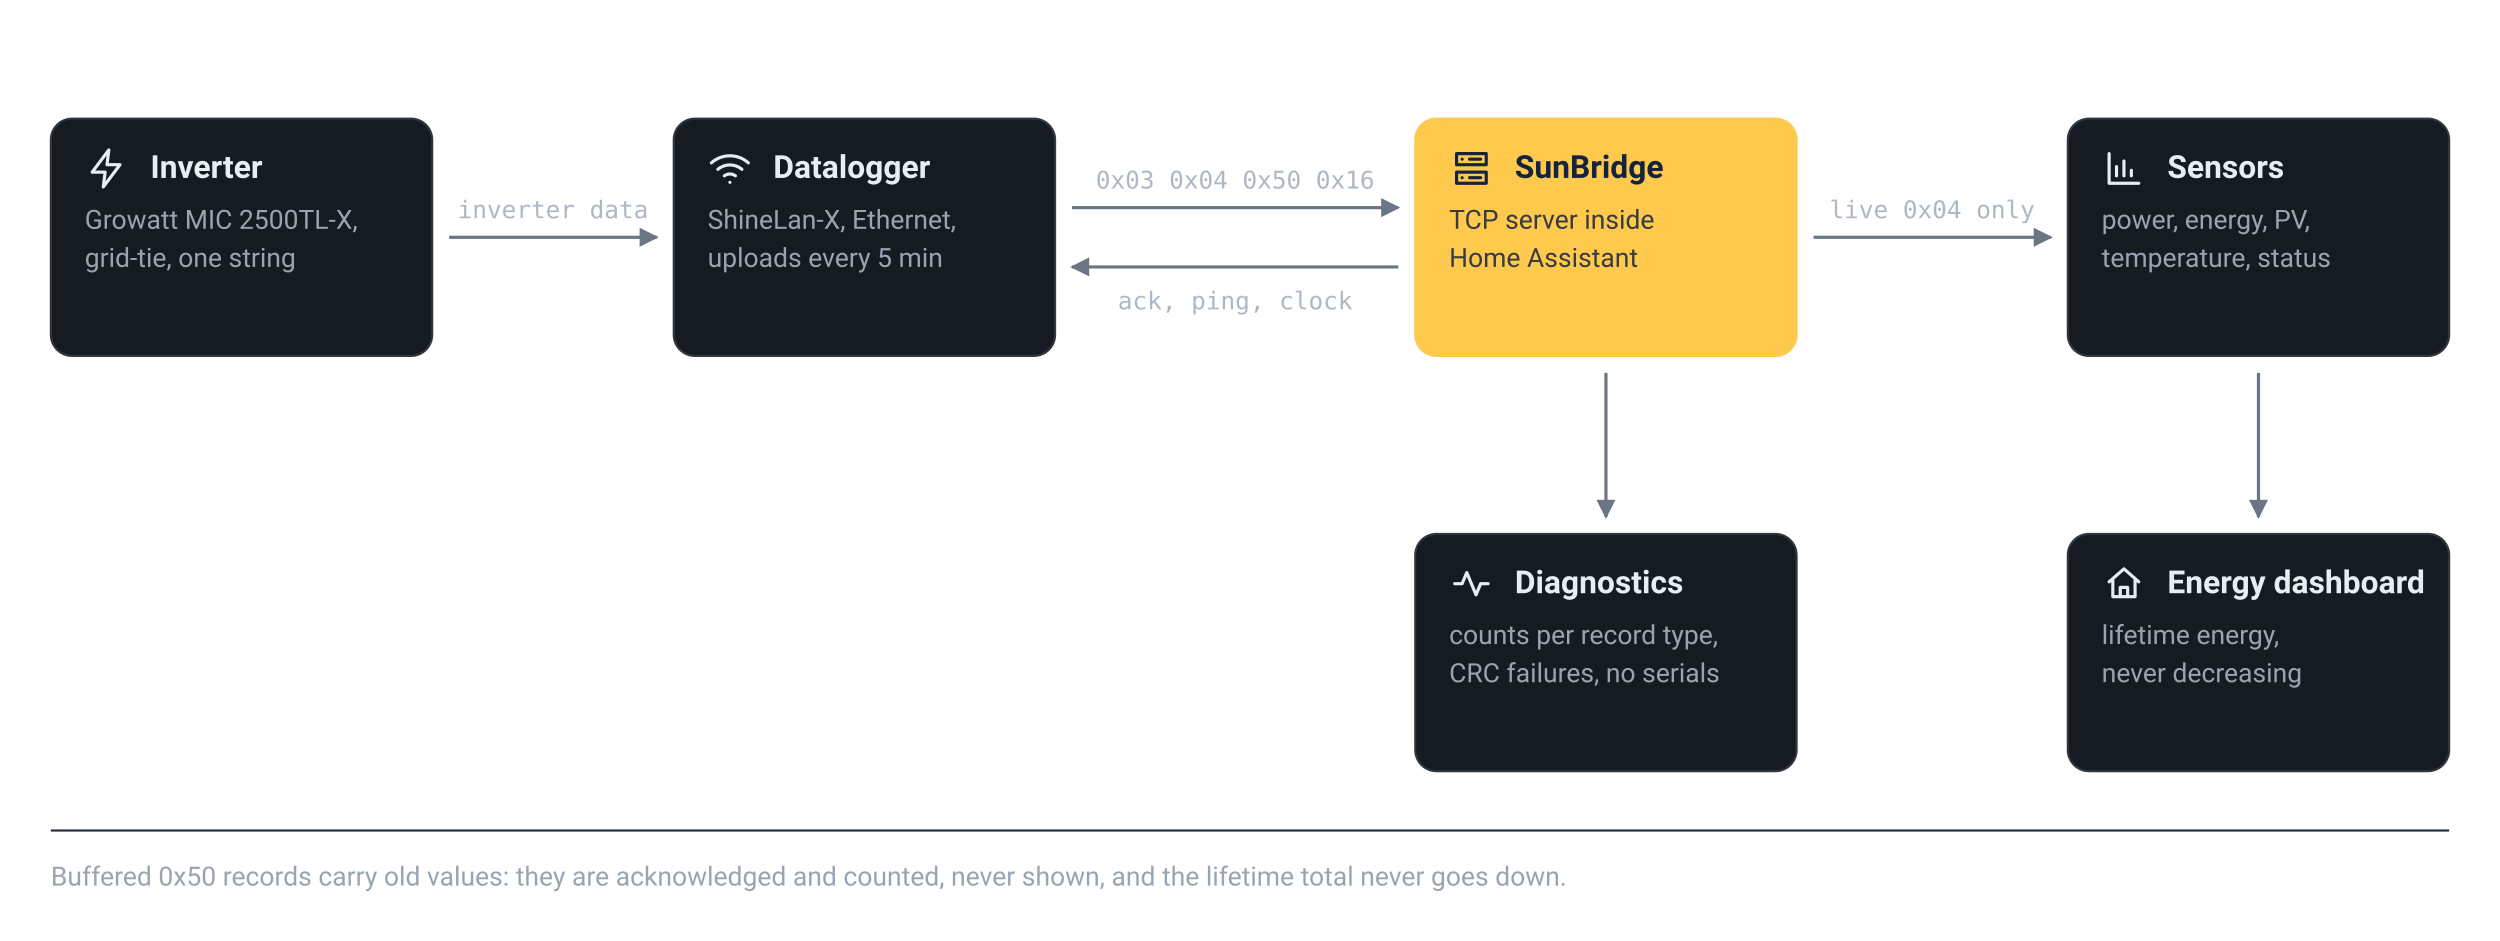
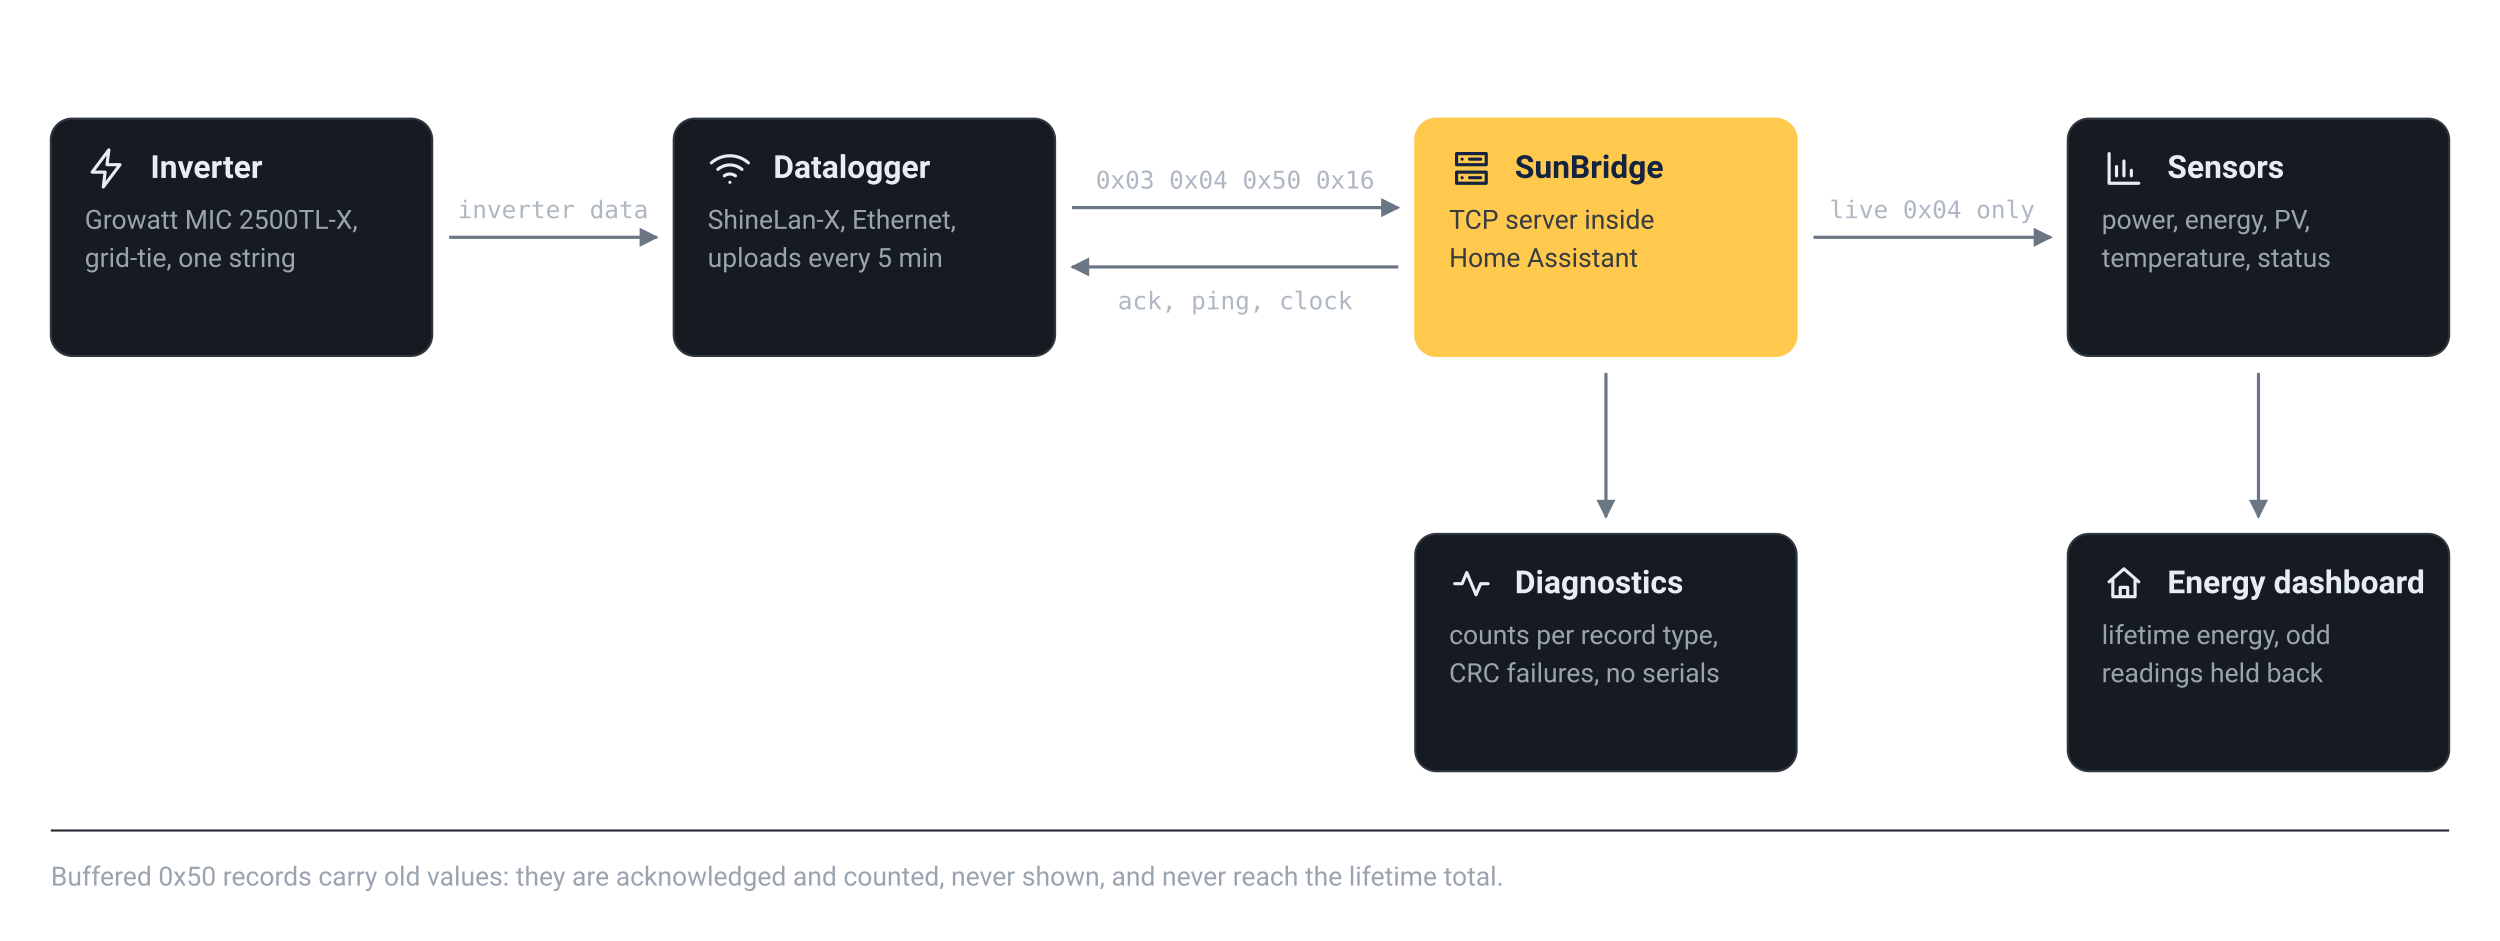
<svg xmlns="http://www.w3.org/2000/svg" viewBox="0 0 1180 444" width="1180" height="444" role="img" aria-label="The inverter's data reaches the ShineLan-X datalogger, which uploads records over TCP port 5279 to SunBridge inside Home Assistant; SunBridge acknowledges its announce and data records, echoes its pings, sets the datalogger's clock, and turns live records into sensors for the Energy dashboard.">
  <defs>
    <marker id="a" viewBox="0 0 10 10" refX="9" refY="5" markerWidth="6" markerHeight="6" orient="auto-start-reverse">
      <path d="M0 0 10 5 0 10z" fill="#6b7684" />
    </marker>
    <marker id="b" viewBox="0 0 10 10" refX="1" refY="5" markerWidth="6" markerHeight="6" orient="auto">
      <path d="M10 0 0 5 10 10z" fill="#6b7684" />
    </marker>
  </defs>
  <rect x="24" y="56" width="180" height="112" rx="10" fill="#161b22" stroke="#30363d" stroke-width="1" />
  <g transform="translate(40.0,69.0) scale(0.875)" fill="none" stroke="#e6edf3" stroke-width="1.7" stroke-linecap="round" stroke-linejoin="round">
    <path d="M13 2 4 14h7l-1 8 9-12h-7z" />
  </g>
  <text x="71.0" y="84.0" font-family="system-ui,-apple-system,'Segoe UI',Roboto,Helvetica,Arial,sans-serif" font-size="15" fill="#e6edf3" text-anchor="start" font-weight="600">Inverter</text>
  <text x="40.0" y="108.0" font-family="system-ui,-apple-system,'Segoe UI',Roboto,Helvetica,Arial,sans-serif" font-size="12.5" fill="#9aa4b0" text-anchor="start">Growatt MIC 2500TL-X,</text>
  <text x="40.0" y="126.0" font-family="system-ui,-apple-system,'Segoe UI',Roboto,Helvetica,Arial,sans-serif" font-size="12.5" fill="#9aa4b0" text-anchor="start">grid-tie, one string</text>
  <rect x="318" y="56" width="180" height="112" rx="10" fill="#161b22" stroke="#30363d" stroke-width="1" />
  <g transform="translate(334.0,69.0) scale(0.875)" fill="none" stroke="#e6edf3" stroke-width="1.7" stroke-linecap="round" stroke-linejoin="round">
    <path d="M2 9a15 15 0 0 1 20 0 M5.5 12.5a10 10 0 0 1 13 0 M9 16a5 5 0 0 1 6 0 M12 19.5h.01" />
  </g>
  <text x="365.0" y="84.0" font-family="system-ui,-apple-system,'Segoe UI',Roboto,Helvetica,Arial,sans-serif" font-size="15" fill="#e6edf3" text-anchor="start" font-weight="600">Datalogger</text>
  <text x="334.0" y="108.0" font-family="system-ui,-apple-system,'Segoe UI',Roboto,Helvetica,Arial,sans-serif" font-size="12.5" fill="#9aa4b0" text-anchor="start">ShineLan-X, Ethernet,</text>
  <text x="334.0" y="126.0" font-family="system-ui,-apple-system,'Segoe UI',Roboto,Helvetica,Arial,sans-serif" font-size="12.5" fill="#9aa4b0" text-anchor="start">uploads every 5 min</text>
  <rect x="668" y="56" width="180" height="112" rx="10" fill="#FFC94D" stroke="#FFC94D" stroke-width="1" />
  <g transform="translate(684.0,69.0) scale(0.875)" fill="none" stroke="#14233F" stroke-width="1.7" stroke-linecap="round" stroke-linejoin="round">
    <path d="M4 4h16v6H4z M4 14h16v6H4z M7 7h.01 M7 17h.01 M11 7h6 M11 17h6" />
  </g>
  <text x="715.0" y="84.0" font-family="system-ui,-apple-system,'Segoe UI',Roboto,Helvetica,Arial,sans-serif" font-size="15" fill="#14233F" text-anchor="start" font-weight="600">SunBridge</text>
  <text x="684.0" y="108.0" font-family="system-ui,-apple-system,'Segoe UI',Roboto,Helvetica,Arial,sans-serif" font-size="12.5" fill="#14233F" text-anchor="start" opacity="0.85">TCP server inside</text>
  <text x="684.0" y="126.0" font-family="system-ui,-apple-system,'Segoe UI',Roboto,Helvetica,Arial,sans-serif" font-size="12.5" fill="#14233F" text-anchor="start" opacity="0.85">Home Assistant</text>
  <rect x="976" y="56" width="180" height="112" rx="10" fill="#161b22" stroke="#30363d" stroke-width="1" />
  <g transform="translate(992.0,69.0) scale(0.875)" fill="none" stroke="#e6edf3" stroke-width="1.7" stroke-linecap="round" stroke-linejoin="round">
    <path d="M4 20V4 M4 20h16 M8 16v-5 M12 16V8 M16 16v-3" />
  </g>
  <text x="1023.0" y="84.0" font-family="system-ui,-apple-system,'Segoe UI',Roboto,Helvetica,Arial,sans-serif" font-size="15" fill="#e6edf3" text-anchor="start" font-weight="600">Sensors</text>
  <text x="992.0" y="108.0" font-family="system-ui,-apple-system,'Segoe UI',Roboto,Helvetica,Arial,sans-serif" font-size="12.5" fill="#9aa4b0" text-anchor="start">power, energy, PV,</text>
  <text x="992.0" y="126.0" font-family="system-ui,-apple-system,'Segoe UI',Roboto,Helvetica,Arial,sans-serif" font-size="12.5" fill="#9aa4b0" text-anchor="start">temperature, status</text>
  <rect x="668" y="252" width="180" height="112" rx="10" fill="#161b22" stroke="#30363d" stroke-width="1" />
  <g transform="translate(684.0,265.0) scale(0.875)" fill="none" stroke="#e6edf3" stroke-width="1.7" stroke-linecap="round" stroke-linejoin="round">
    <path d="M3 12h4l2.5-6 5 12 2.5-6h4" />
  </g>
  <text x="715.0" y="280.0" font-family="system-ui,-apple-system,'Segoe UI',Roboto,Helvetica,Arial,sans-serif" font-size="15" fill="#e6edf3" text-anchor="start" font-weight="600">Diagnostics</text>
  <text x="684.0" y="304.0" font-family="system-ui,-apple-system,'Segoe UI',Roboto,Helvetica,Arial,sans-serif" font-size="12.5" fill="#9aa4b0" text-anchor="start">counts per record type,</text>
  <text x="684.0" y="322.0" font-family="system-ui,-apple-system,'Segoe UI',Roboto,Helvetica,Arial,sans-serif" font-size="12.5" fill="#9aa4b0" text-anchor="start">CRC failures, no serials</text>
  <rect x="976" y="252" width="180" height="112" rx="10" fill="#161b22" stroke="#30363d" stroke-width="1" />
  <g transform="translate(992.0,265.0) scale(0.875)" fill="none" stroke="#e6edf3" stroke-width="1.7" stroke-linecap="round" stroke-linejoin="round">
    <path d="M4 11 12 4l8 7 M6 10v9h12v-9 M10 19v-5h4v5" />
  </g>
  <text x="1023.0" y="280.0" font-family="system-ui,-apple-system,'Segoe UI',Roboto,Helvetica,Arial,sans-serif" font-size="15" fill="#e6edf3" text-anchor="start" font-weight="600">Energy dashboard</text>
-   <text x="992.0" y="304.0" font-family="system-ui,-apple-system,'Segoe UI',Roboto,Helvetica,Arial,sans-serif" font-size="12.5" fill="#9aa4b0" text-anchor="start">lifetime energy,</text>
-   <text x="992.0" y="322.0" font-family="system-ui,-apple-system,'Segoe UI',Roboto,Helvetica,Arial,sans-serif" font-size="12.5" fill="#9aa4b0" text-anchor="start">never decreasing</text>
+   <text x="992.0" y="304.0" font-family="system-ui,-apple-system,'Segoe UI',Roboto,Helvetica,Arial,sans-serif" font-size="12.5" fill="#9aa4b0" text-anchor="start">lifetime energy, odd</text>
+   <text x="992.0" y="322.0" font-family="system-ui,-apple-system,'Segoe UI',Roboto,Helvetica,Arial,sans-serif" font-size="12.5" fill="#9aa4b0" text-anchor="start">readings held back</text>
  <polyline points="212,112.0 310,112.0" fill="none" stroke="#6b7684" stroke-width="1.5" marker-end="url(#a)" />
  <text x="261.0" y="103.0" font-family="ui-monospace,SFMono-Regular,'SF Mono',Menlo,Consolas,monospace" font-size="11.5" fill="#aeb7c2" text-anchor="middle">inverter data</text>
  <polyline points="506,98.0 660,98.0" fill="none" stroke="#6b7684" stroke-width="1.5" marker-end="url(#a)" />
  <text x="583.0" y="89.0" font-family="ui-monospace,SFMono-Regular,'SF Mono',Menlo,Consolas,monospace" font-size="11.5" fill="#aeb7c2" text-anchor="middle">0x03 0x04 0x50 0x16</text>
  <polyline points="660,126.0 506,126.0" fill="none" stroke="#6b7684" stroke-width="1.5" marker-end="url(#a)" />
  <text x="583.0" y="146.0" font-family="ui-monospace,SFMono-Regular,'SF Mono',Menlo,Consolas,monospace" font-size="11.5" fill="#aeb7c2" text-anchor="middle">ack, ping, clock</text>
  <polyline points="856,112.0 968,112.0" fill="none" stroke="#6b7684" stroke-width="1.5" marker-end="url(#a)" />
  <text x="912.0" y="103.0" font-family="ui-monospace,SFMono-Regular,'SF Mono',Menlo,Consolas,monospace" font-size="11.5" fill="#aeb7c2" text-anchor="middle">live 0x04 only</text>
  <polyline points="758.0,176 758.0,244" fill="none" stroke="#6b7684" stroke-width="1.5" marker-end="url(#a)" />
  <polyline points="1066.0,176 1066.0,244" fill="none" stroke="#6b7684" stroke-width="1.5" marker-end="url(#a)" />
  <line x1="24" y1="392" x2="1156" y2="392" stroke="#232a33" stroke-width="1" />
-   <text x="24.0" y="418.0" font-family="system-ui,-apple-system,'Segoe UI',Roboto,Helvetica,Arial,sans-serif" font-size="12.5" fill="#9aa4b0" text-anchor="start">Buffered 0x50 records carry old values: they are acknowledged and counted, never shown, and the lifetime total never goes down.</text>
+   <text x="24.0" y="418.0" font-family="system-ui,-apple-system,'Segoe UI',Roboto,Helvetica,Arial,sans-serif" font-size="12.5" fill="#9aa4b0" text-anchor="start">Buffered 0x50 records carry old values: they are acknowledged and counted, never shown, and never reach the lifetime total.</text>
</svg>
